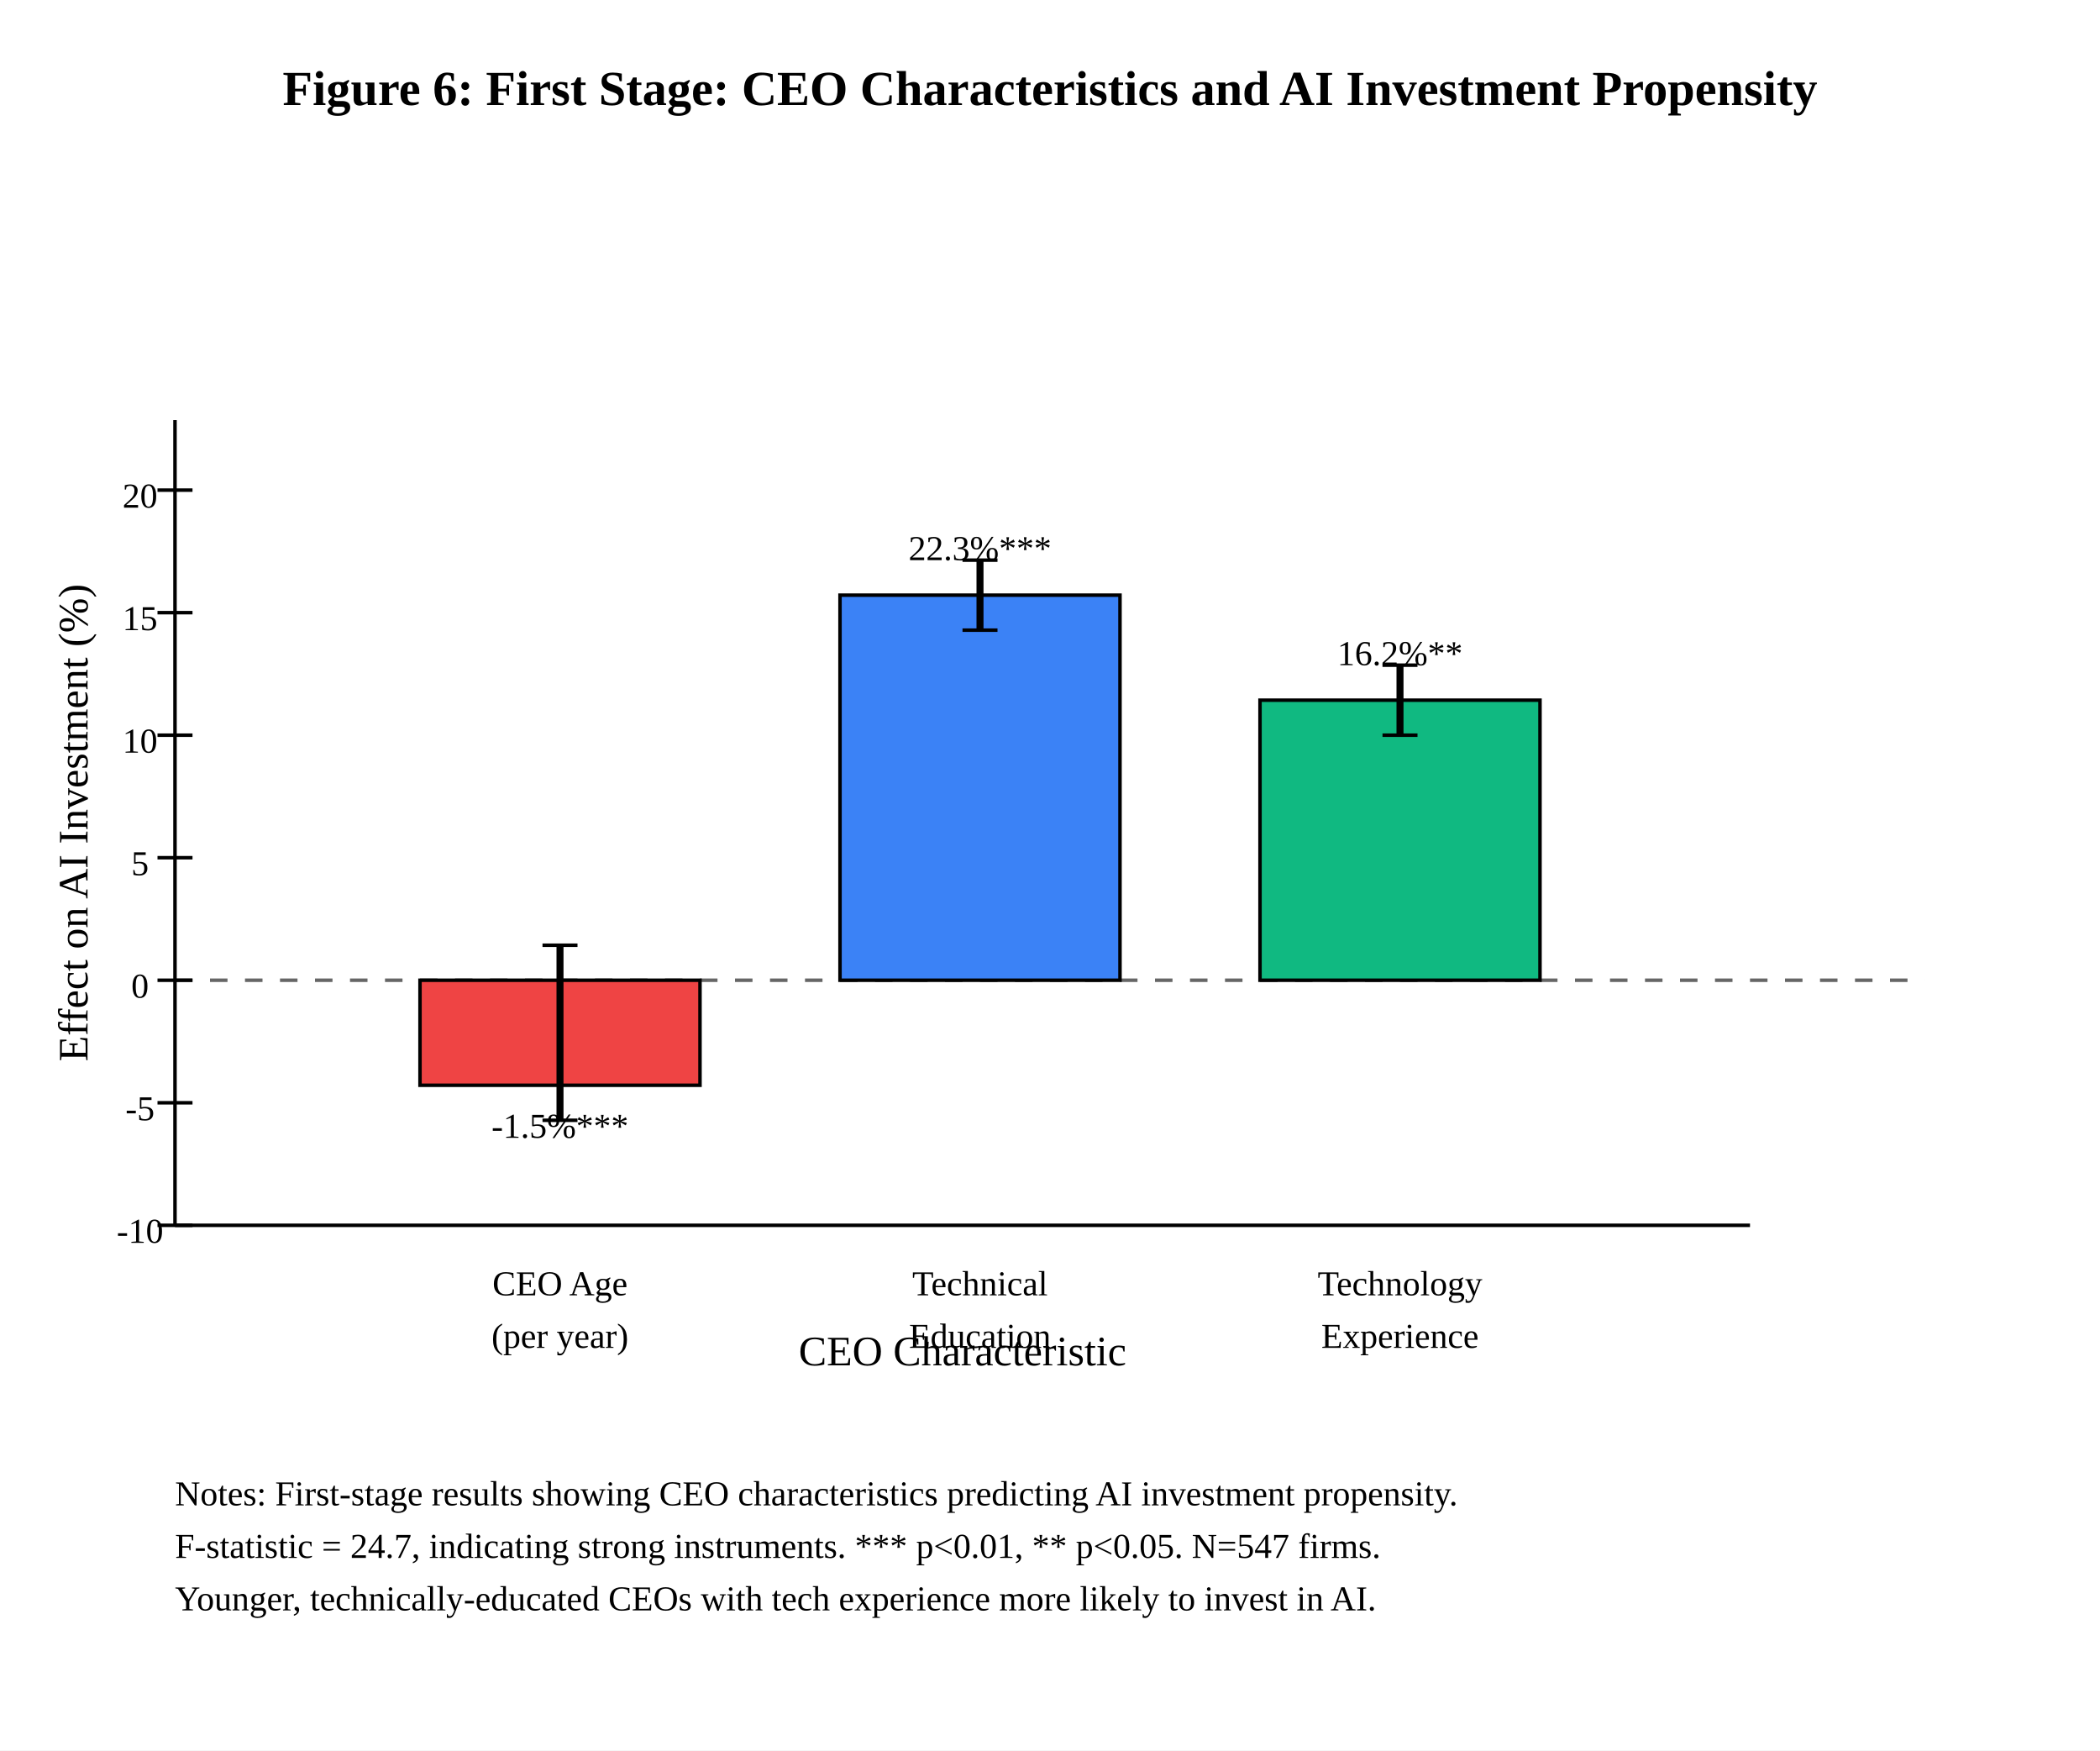
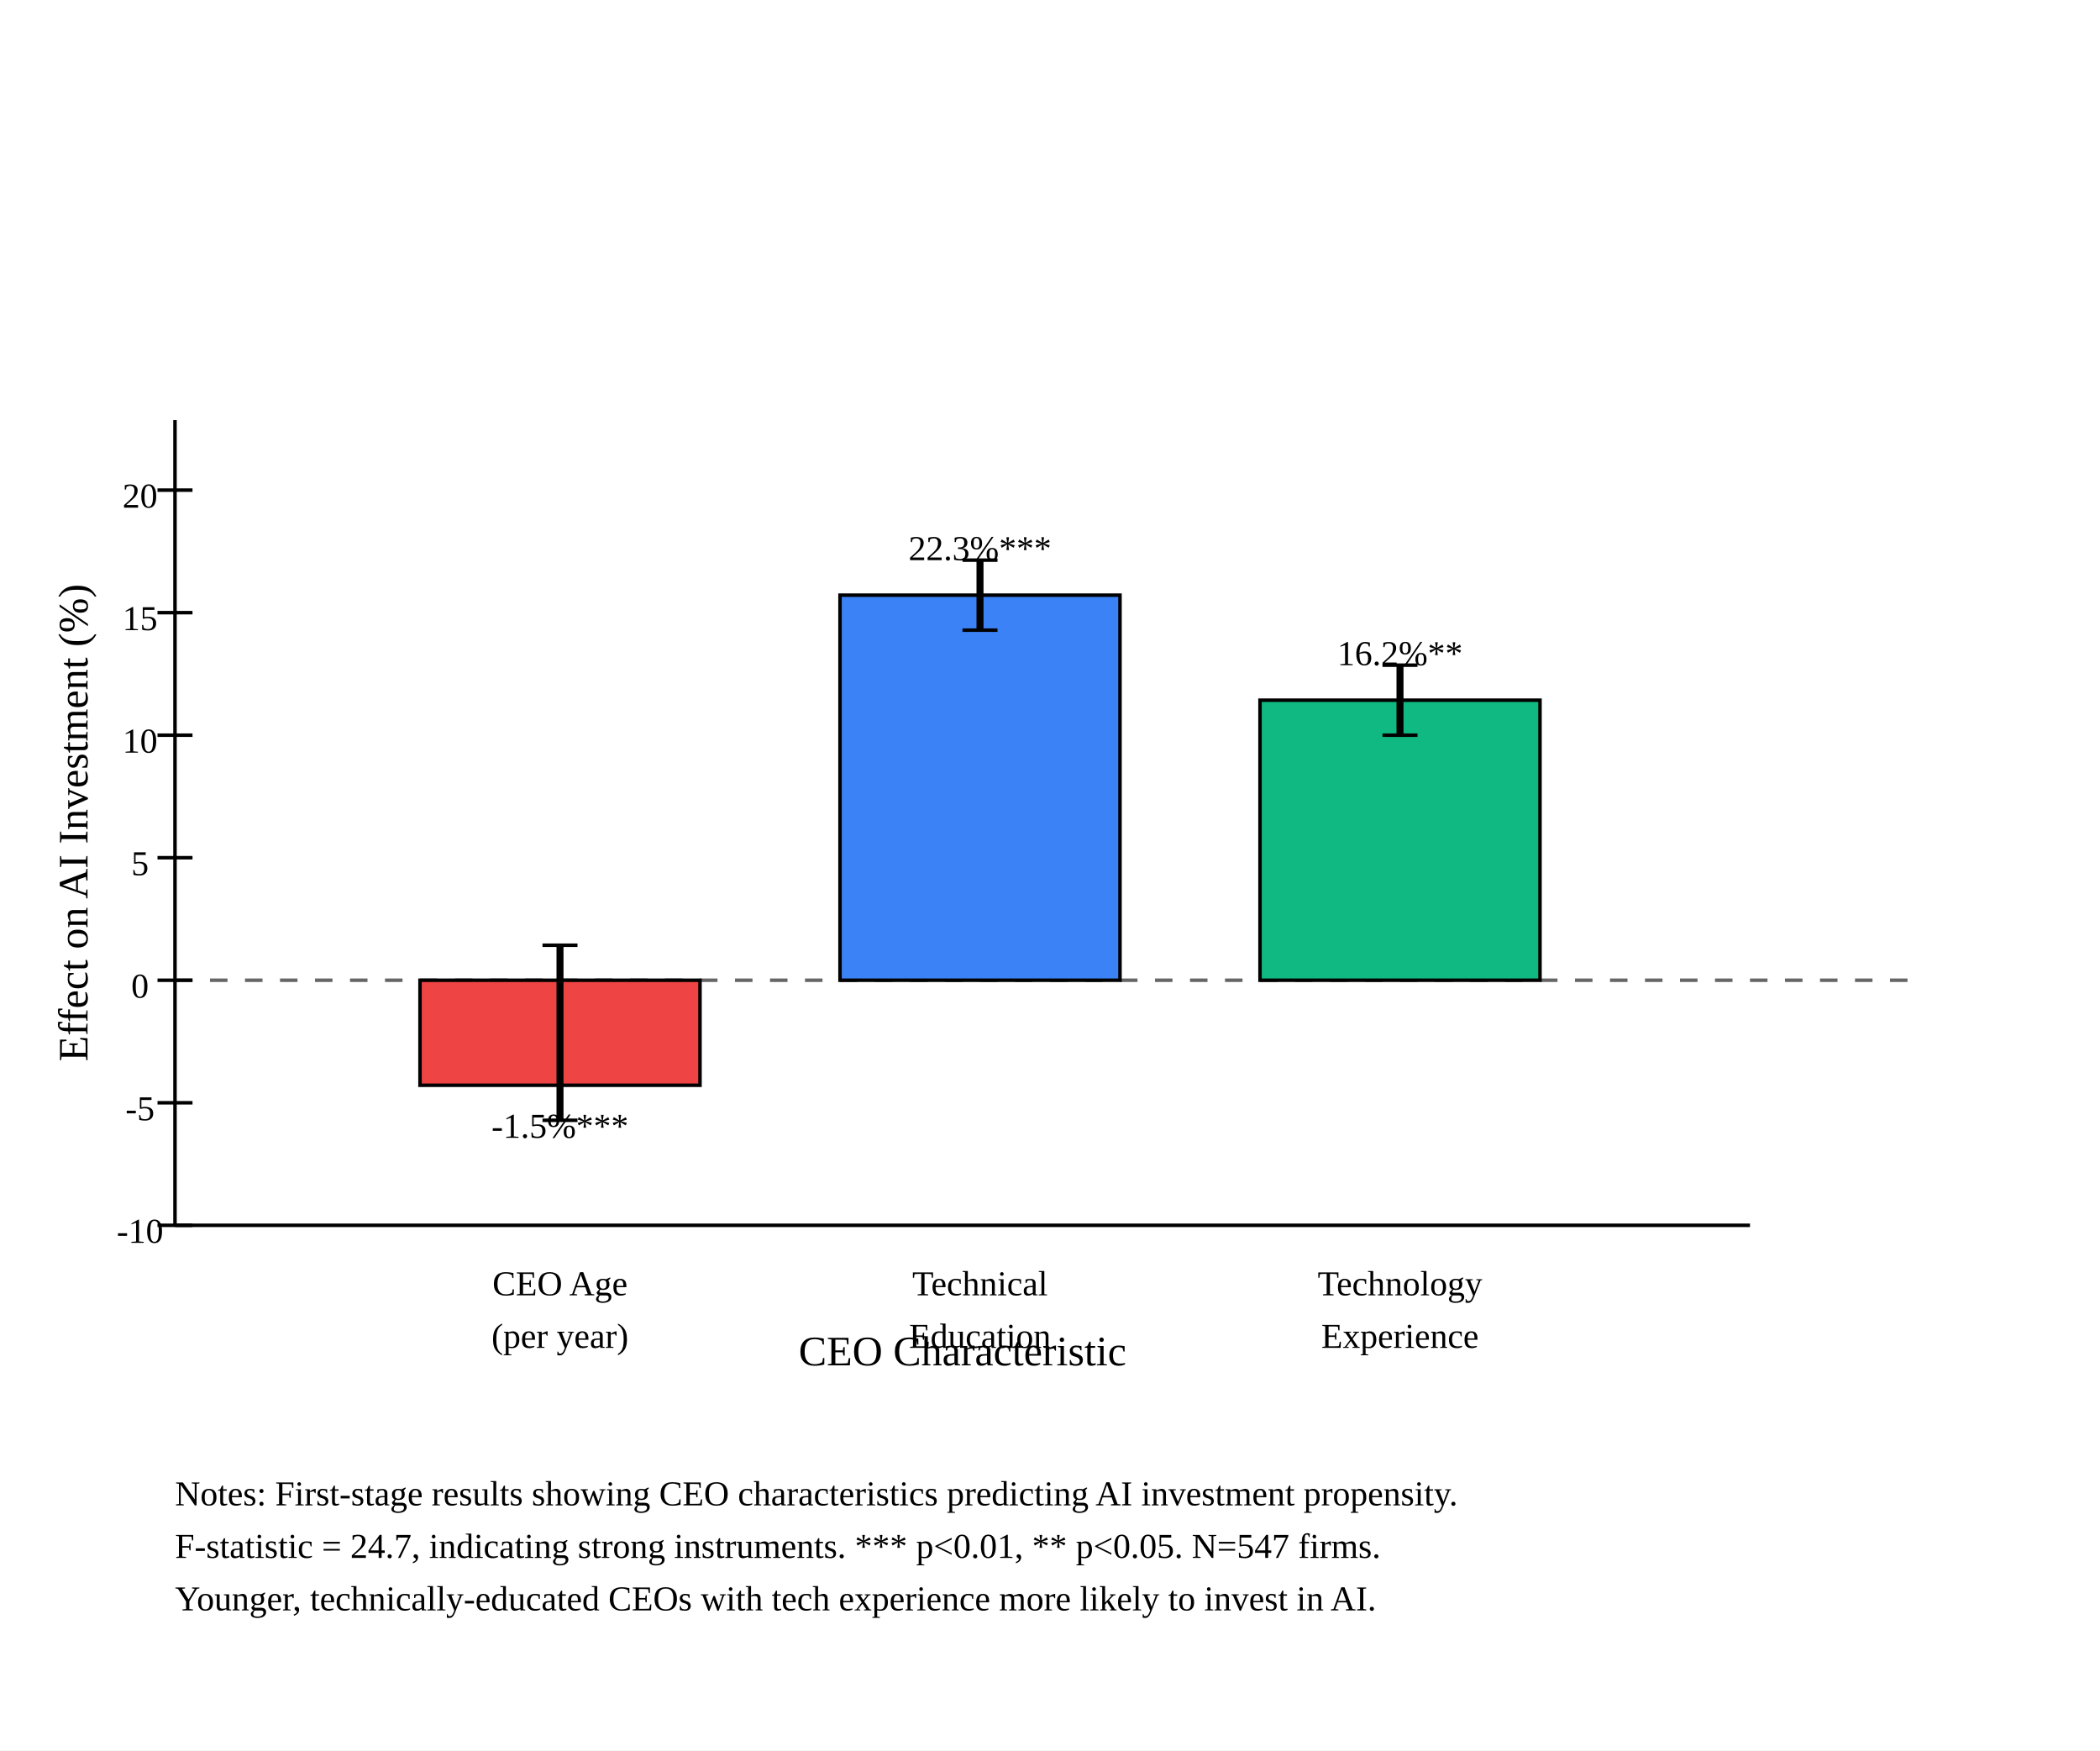
<svg xmlns="http://www.w3.org/2000/svg" width="600" height="500">
  <defs>
    <style>
      .figure { font-family: 'Times New Roman', serif; }
-       .title { font-size: 14px; font-weight: bold; text-anchor: middle; }
      .axis-label { font-size: 12px; text-anchor: middle; }
      .tick-label { font-size: 10px; text-anchor: middle; }
      .bar { stroke: #000; stroke-width: 1; }
      .notes { font-size: 10px; }
    </style>
  </defs>
  <rect width="600" height="500" fill="white" />
-   <text x="300" y="30" class="title">Figure 6: First Stage: CEO Characteristics and AI Investment Propensity</text>
  <line x1="50" y1="280" x2="550" y2="280" stroke="#666" stroke-width="1" stroke-dasharray="5,5" />
  <rect x="120" y="280" width="80" height="30" fill="#ef4444" class="bar" />
  <rect x="240" y="170" width="80" height="110" fill="#3b82f6" class="bar" />
  <rect x="360" y="200" width="80" height="80" fill="#10b981" class="bar" />
  <line x1="160" y1="270" x2="160" y2="320" stroke="#000" stroke-width="2" />
  <line x1="155" y1="270" x2="165" y2="270" stroke="#000" stroke-width="1" />
  <line x1="155" y1="320" x2="165" y2="320" stroke="#000" stroke-width="1" />
  <line x1="280" y1="160" x2="280" y2="180" stroke="#000" stroke-width="2" />
  <line x1="275" y1="160" x2="285" y2="160" stroke="#000" stroke-width="1" />
  <line x1="275" y1="180" x2="285" y2="180" stroke="#000" stroke-width="1" />
  <line x1="400" y1="190" x2="400" y2="210" stroke="#000" stroke-width="2" />
  <line x1="395" y1="190" x2="405" y2="190" stroke="#000" stroke-width="1" />
  <line x1="395" y1="210" x2="405" y2="210" stroke="#000" stroke-width="1" />
  <line x1="50" y1="350" x2="50" y2="120" stroke="#000" stroke-width="1" />
  <text x="25" y="235" class="axis-label" transform="rotate(-90, 25, 235)">Effect on AI Investment (%)</text>
  <line x1="45" y1="350" x2="55" y2="350" stroke="#000" />
  <text x="40" y="355" class="tick-label" text-anchor="end">-10</text>
  <line x1="45" y1="315" x2="55" y2="315" stroke="#000" />
  <text x="40" y="320" class="tick-label" text-anchor="end">-5</text>
  <line x1="45" y1="280" x2="55" y2="280" stroke="#000" />
  <text x="40" y="285" class="tick-label" text-anchor="end">0</text>
  <line x1="45" y1="245" x2="55" y2="245" stroke="#000" />
  <text x="40" y="250" class="tick-label" text-anchor="end">5</text>
  <line x1="45" y1="210" x2="55" y2="210" stroke="#000" />
  <text x="40" y="215" class="tick-label" text-anchor="end">10</text>
  <line x1="45" y1="175" x2="55" y2="175" stroke="#000" />
  <text x="40" y="180" class="tick-label" text-anchor="end">15</text>
  <line x1="45" y1="140" x2="55" y2="140" stroke="#000" />
  <text x="40" y="145" class="tick-label" text-anchor="end">20</text>
  <line x1="50" y1="350" x2="500" y2="350" stroke="#000" stroke-width="1" />
  <text x="275" y="390" class="axis-label">CEO Characteristic</text>
  <text x="160" y="370" class="tick-label">CEO Age</text>
  <text x="160" y="385" class="tick-label">(per year)</text>
  <text x="280" y="370" class="tick-label">Technical</text>
  <text x="280" y="385" class="tick-label">Education</text>
  <text x="400" y="370" class="tick-label">Technology</text>
  <text x="400" y="385" class="tick-label">Experience</text>
  <text x="160" y="325" class="tick-label">-1.5%***</text>
  <text x="280" y="160" class="tick-label">22.3%***</text>
  <text x="400" y="190" class="tick-label">16.2%**</text>
  <text x="50" y="430" class="notes">Notes: First-stage results showing CEO characteristics predicting AI investment propensity.</text>
  <text x="50" y="445" class="notes">F-statistic = 24.7, indicating strong instruments. *** p&lt;0.01, ** p&lt;0.05. N=547 firms.</text>
  <text x="50" y="460" class="notes">Younger, technically-educated CEOs with tech experience more likely to invest in AI.</text>
</svg>
